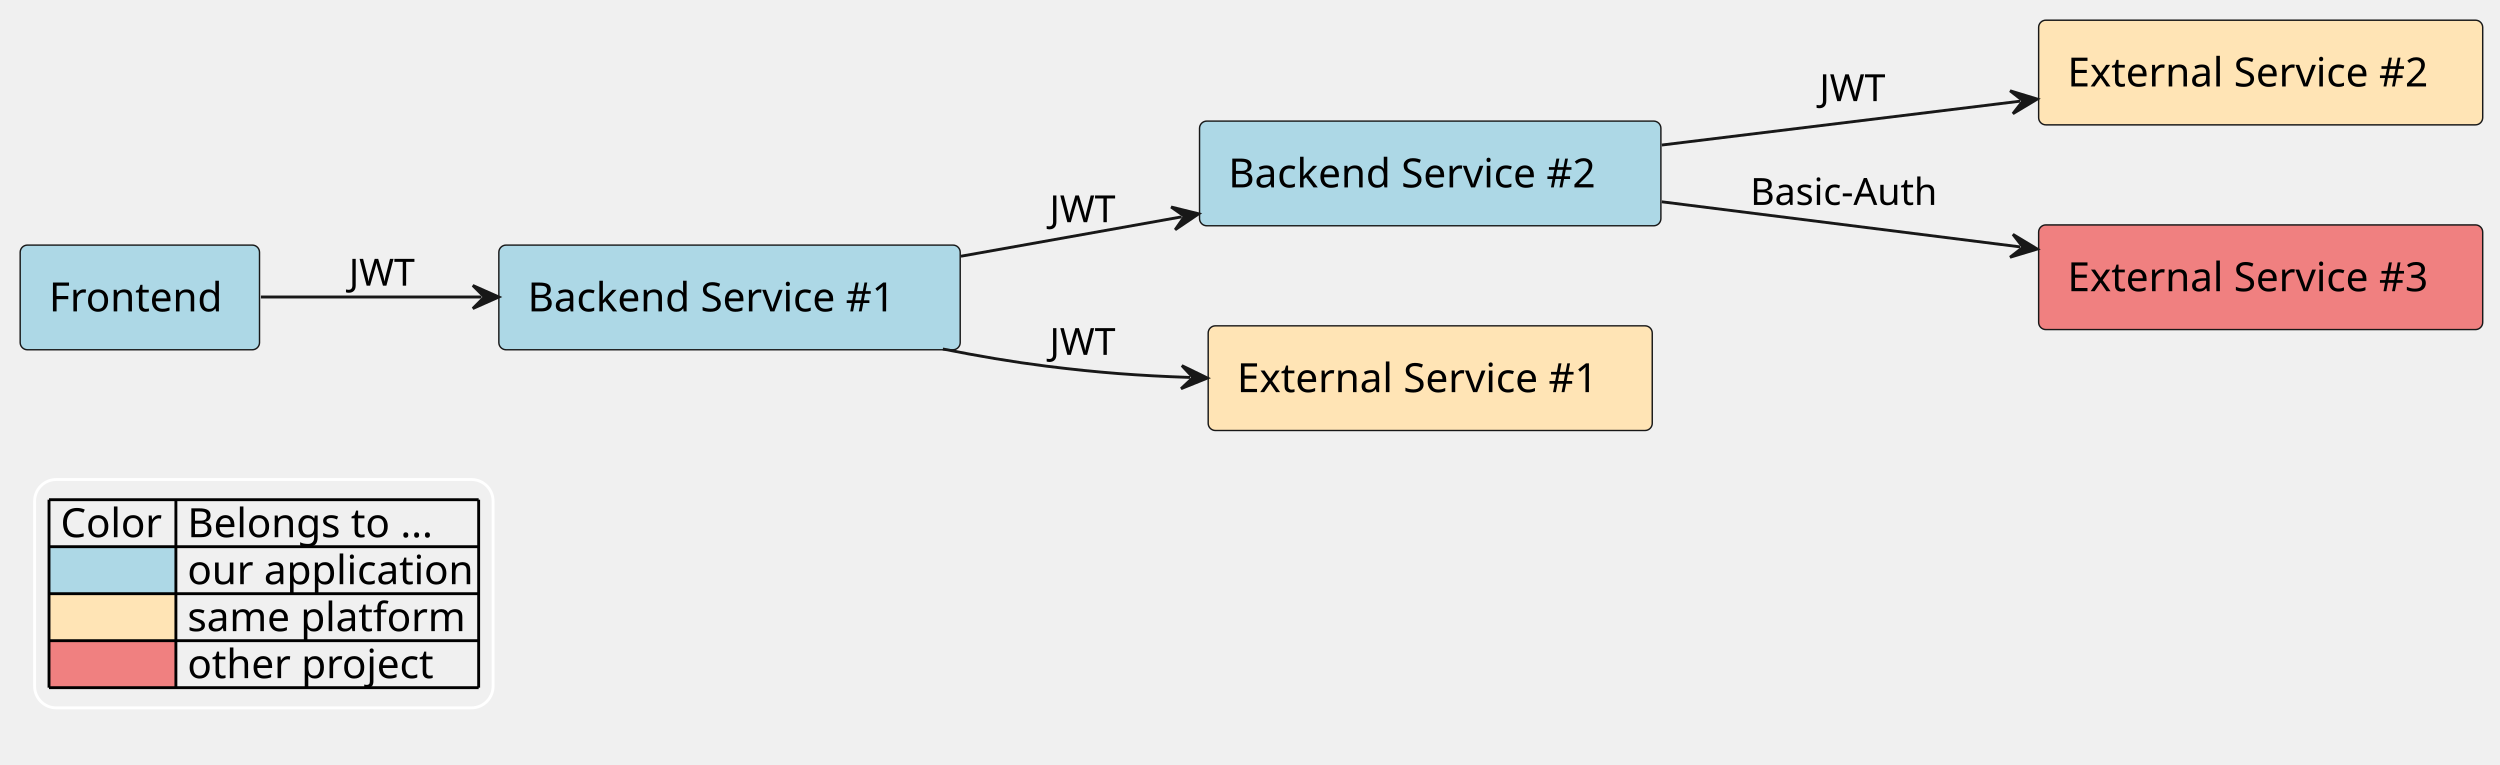
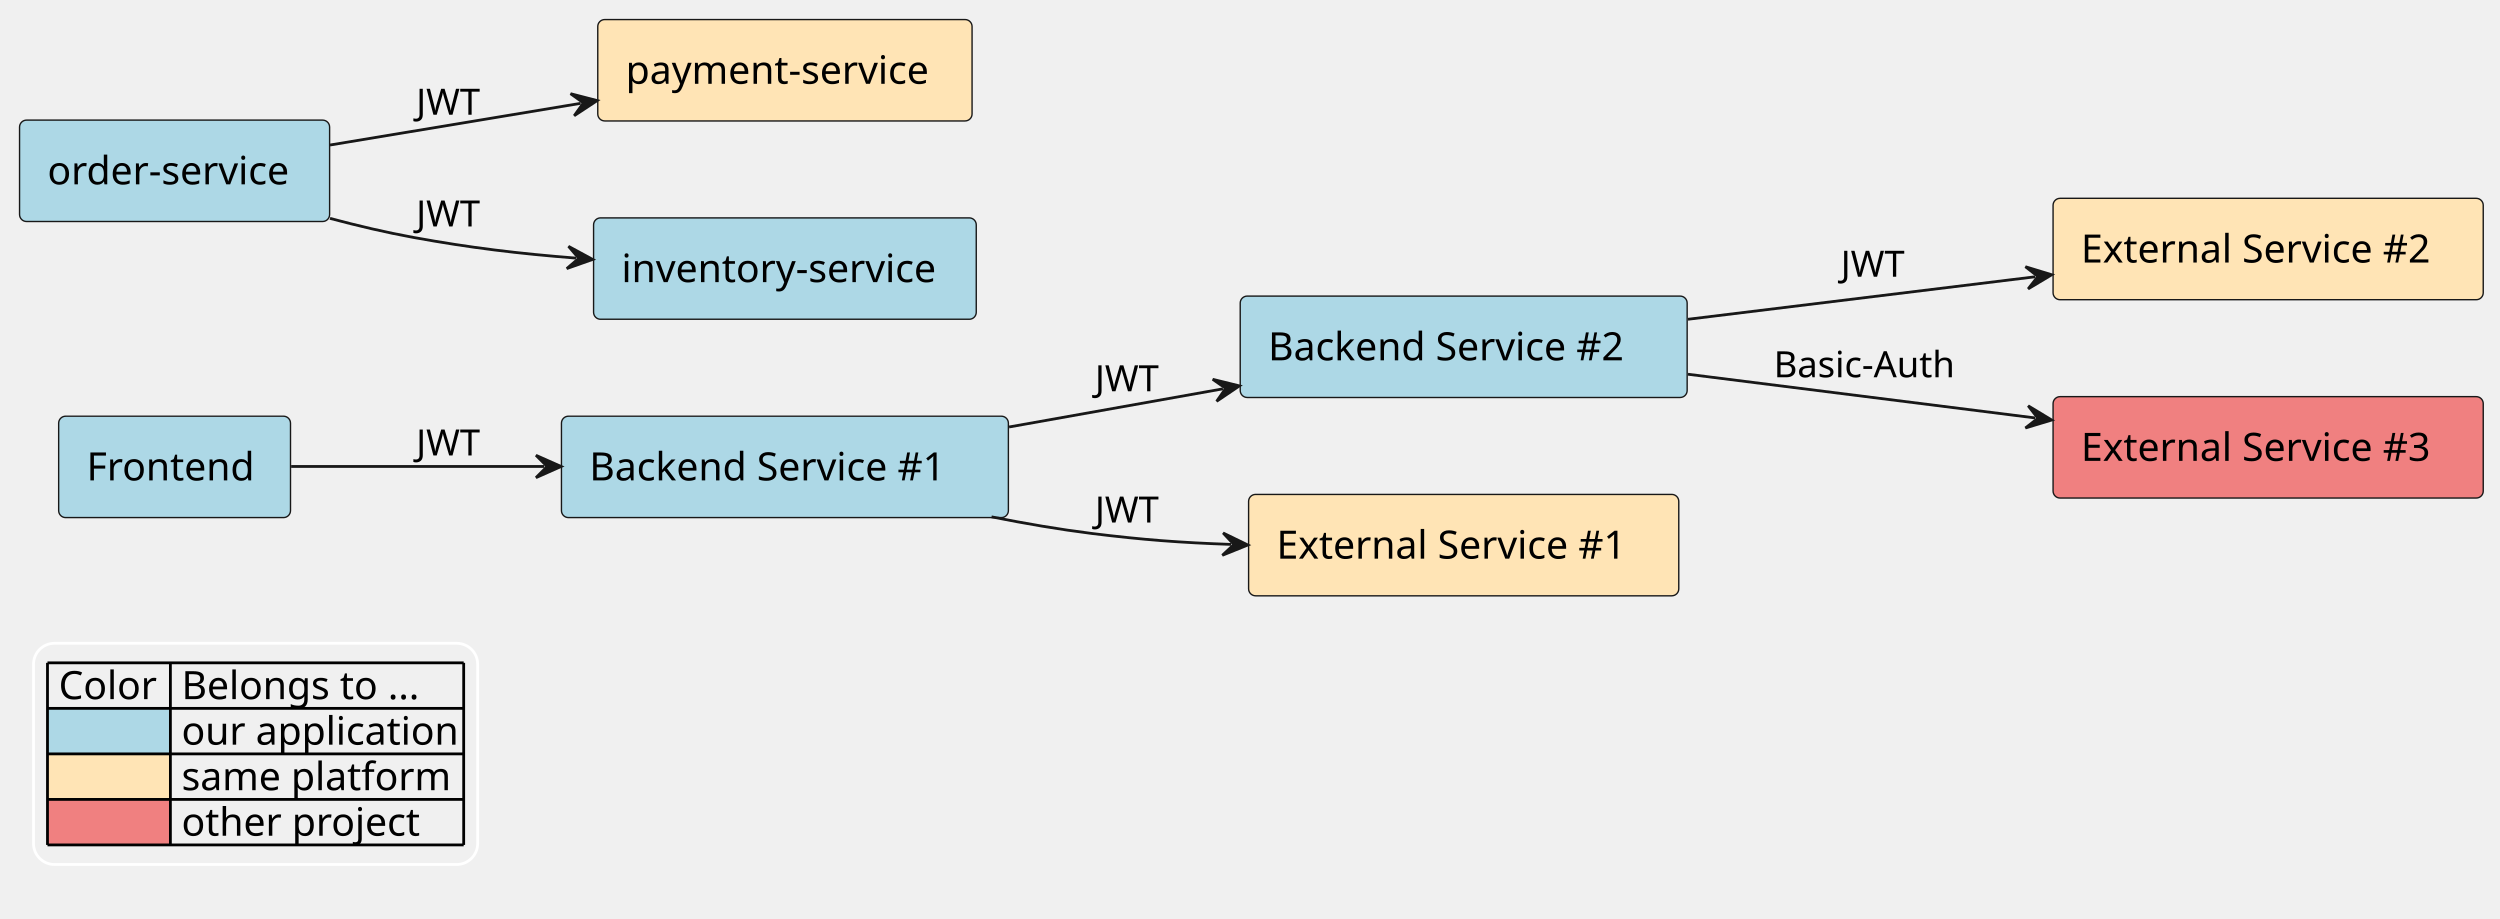
- <svg xmlns="http://www.w3.org/2000/svg" contentStyleType="text/css" height="265px" preserveAspectRatio="none" style="width:867px;height:265px;background:#FFFFFF;" version="1.1" viewBox="0 0 867 265" width="867px" zoomAndPan="magnify">
+ <svg xmlns="http://www.w3.org/2000/svg" contentStyleType="text/css" height="329px" preserveAspectRatio="none" style="width:895px;height:329px;background:#FFFFFF;" version="1.1" viewBox="0 0 895 329" width="895px" zoomAndPan="magnify">
  <defs />
  <g>
    <g id="elem_platform__application__backend_service_1">
-       <rect fill="#ADD8E6" height="36.297" rx="2.5" ry="2.5" style="stroke:#181818;stroke-width:0.5;" width="160" x="173" y="85" />
-       <text fill="#000000" font-family="sans-serif" font-size="14" lengthAdjust="spacing" textLength="140" x="183" y="107.995">Backend Service #1</text>
+       <rect fill="#ADD8E6" height="36.297" rx="2.5" ry="2.5" style="stroke:#181818;stroke-width:0.5;" width="160" x="201" y="149" />
+       <text fill="#000000" font-family="sans-serif" font-size="14" lengthAdjust="spacing" textLength="140" x="211" y="171.995">Backend Service #1</text>
+     </g>
+     <g id="elem_platform__application__frontend">
+       <rect fill="#ADD8E6" height="36.297" rx="2.5" ry="2.5" style="stroke:#181818;stroke-width:0.5;" width="83" x="21" y="149" />
+       <text fill="#000000" font-family="sans-serif" font-size="14" lengthAdjust="spacing" textLength="63" x="31" y="171.995">Frontend</text>
    </g>
    <g id="elem_platform__application__backend_service_2">
-       <rect fill="#ADD8E6" height="36.297" rx="2.5" ry="2.5" style="stroke:#181818;stroke-width:0.5;" width="160" x="416" y="42" />
-       <text fill="#000000" font-family="sans-serif" font-size="14" lengthAdjust="spacing" textLength="140" x="426" y="64.995">Backend Service #2</text>
+       <rect fill="#ADD8E6" height="36.297" rx="2.5" ry="2.5" style="stroke:#181818;stroke-width:0.5;" width="160" x="444" y="106" />
+       <text fill="#000000" font-family="sans-serif" font-size="14" lengthAdjust="spacing" textLength="140" x="454" y="128.995">Backend Service #2</text>
    </g>
-     <g id="elem_platform__application__frontend">
-       <rect fill="#ADD8E6" height="36.297" rx="2.5" ry="2.5" style="stroke:#181818;stroke-width:0.5;" width="83" x="7" y="85" />
-       <text fill="#000000" font-family="sans-serif" font-size="14" lengthAdjust="spacing" textLength="63" x="17" y="107.995">Frontend</text>
+     <g id="elem_order_service">
+       <rect fill="#ADD8E6" height="36.297" rx="2.5" ry="2.5" style="stroke:#181818;stroke-width:0.5;" width="111" x="7" y="43" />
+       <text fill="#000000" font-family="sans-serif" font-size="14" lengthAdjust="spacing" textLength="91" x="17" y="65.995">order-service</text>
    </g>
    <g id="elem_platform__external_service_1">
-       <rect fill="#FFE4B5" height="36.297" rx="2.5" ry="2.5" style="stroke:#181818;stroke-width:0.5;" width="154" x="419" y="113" />
-       <text fill="#000000" font-family="sans-serif" font-size="14" lengthAdjust="spacing" textLength="134" x="429" y="135.995">External Service #1</text>
+       <rect fill="#FFE4B5" height="36.297" rx="2.5" ry="2.5" style="stroke:#181818;stroke-width:0.5;" width="154" x="447" y="177" />
+       <text fill="#000000" font-family="sans-serif" font-size="14" lengthAdjust="spacing" textLength="134" x="457" y="199.995">External Service #1</text>
    </g>
    <g id="elem_platform__external_service_2">
-       <rect fill="#FFE4B5" height="36.297" rx="2.5" ry="2.5" style="stroke:#181818;stroke-width:0.5;" width="154" x="707" y="7" />
-       <text fill="#000000" font-family="sans-serif" font-size="14" lengthAdjust="spacing" textLength="134" x="717" y="29.995">External Service #2</text>
+       <rect fill="#FFE4B5" height="36.297" rx="2.5" ry="2.5" style="stroke:#181818;stroke-width:0.5;" width="154" x="735" y="71" />
+       <text fill="#000000" font-family="sans-serif" font-size="14" lengthAdjust="spacing" textLength="134" x="745" y="93.995">External Service #2</text>
    </g>
    <g id="elem_other_project__external_service_3">
-       <rect fill="#F08080" height="36.297" rx="2.5" ry="2.5" style="stroke:#181818;stroke-width:0.5;" width="154" x="707" y="78" />
-       <text fill="#000000" font-family="sans-serif" font-size="14" lengthAdjust="spacing" textLength="134" x="717" y="100.995">External Service #3</text>
+       <rect fill="#F08080" height="36.297" rx="2.5" ry="2.5" style="stroke:#181818;stroke-width:0.5;" width="154" x="735" y="142" />
+       <text fill="#000000" font-family="sans-serif" font-size="14" lengthAdjust="spacing" textLength="134" x="745" y="164.995">External Service #3</text>
+     </g>
+     <g id="elem_payment_service">
+       <rect fill="#FFE4B5" height="36.297" rx="2.5" ry="2.5" style="stroke:#181818;stroke-width:0.5;" width="134" x="214" y="7" />
+       <text fill="#000000" font-family="sans-serif" font-size="14" lengthAdjust="spacing" textLength="114" x="224" y="29.995">payment-service</text>
+     </g>
+     <g id="elem_inventory_service">
+       <rect fill="#ADD8E6" height="36.297" rx="2.5" ry="2.5" style="stroke:#181818;stroke-width:0.5;" width="137" x="212.5" y="78" />
+       <text fill="#000000" font-family="sans-serif" font-size="14" lengthAdjust="spacing" textLength="117" x="222.5" y="100.995">inventory-service</text>
    </g>
    <g id="link_platform__application__backend_service_1_platform__external_service_1">
-       <path d="M326.97,121.03 C338.94,123.42 351.27,125.54 363,127 C380.97,129.23 394.434,130.26 412.734,130.9 " fill="none" id="platform__application__backend_service_1-to-platform__external_service_1" style="stroke:#181818;stroke-width:1.0;" />
-       <polygon fill="#181818" points="418.73,131.11,409.875,126.798,413.733,130.935,409.596,134.793,418.73,131.11" style="stroke:#181818;stroke-width:1.0;" />
-       <text fill="#000000" font-family="sans-serif" font-size="13" lengthAdjust="spacing" textLength="21" x="364" y="123.067">JWT</text>
+       <path d="M354.97,185.03 C366.94,187.42 379.27,189.54 391,191 C408.97,193.23 422.434,194.26 440.734,194.9 " fill="none" id="platform__application__backend_service_1-to-platform__external_service_1" style="stroke:#181818;stroke-width:1.0;" />
+       <polygon fill="#181818" points="446.73,195.11,437.875,190.798,441.733,194.935,437.596,198.793,446.73,195.11" style="stroke:#181818;stroke-width:1.0;" />
+       <text fill="#000000" font-family="sans-serif" font-size="13" lengthAdjust="spacing" textLength="21" x="392" y="187.067">JWT</text>
    </g>
    <g id="link_platform__application__backend_service_1_platform__application__backend_service_2">
-       <path d="M333.25,88.86 C359.72,84.14 383.313,79.922 409.803,75.203 " fill="none" id="platform__application__backend_service_1-to-platform__application__backend_service_2" style="stroke:#181818;stroke-width:1.0;" />
-       <polygon fill="#181818" points="415.71,74.15,406.148,71.791,410.788,75.027,407.551,79.667,415.71,74.15" style="stroke:#181818;stroke-width:1.0;" />
-       <text fill="#000000" font-family="sans-serif" font-size="13" lengthAdjust="spacing" textLength="21" x="364" y="77.067">JWT</text>
+       <path d="M361.25,152.86 C387.72,148.14 411.313,143.923 437.803,139.202 " fill="none" id="platform__application__backend_service_1-to-platform__application__backend_service_2" style="stroke:#181818;stroke-width:1.0;" />
+       <polygon fill="#181818" points="443.71,138.15,434.148,135.791,438.788,139.027,435.551,143.667,443.71,138.15" style="stroke:#181818;stroke-width:1.0;" />
+       <text fill="#000000" font-family="sans-serif" font-size="13" lengthAdjust="spacing" textLength="21" x="392" y="140.067">JWT</text>
+     </g>
+     <g id="link_platform__application__frontend_platform__application__backend_service_1">
+       <path d="M104.22,167 C131.41,167 162.07,167 194.88,167 " fill="none" id="platform__application__frontend-to-platform__application__backend_service_1" style="stroke:#181818;stroke-width:1.0;" />
+       <polygon fill="#181818" points="200.88,167,191.88,163,195.88,167,191.88,171,200.88,167" style="stroke:#181818;stroke-width:1.0;" />
+       <text fill="#000000" font-family="sans-serif" font-size="13" lengthAdjust="spacing" textLength="21" x="149" y="163.067">JWT</text>
    </g>
    <g id="link_platform__application__backend_service_2_platform__external_service_2">
-       <path d="M576.29,50.3 C616.95,45.32 660.304,40.019 700.564,35.089 " fill="none" id="platform__application__backend_service_2-to-platform__external_service_2" style="stroke:#181818;stroke-width:1.0;" />
-       <polygon fill="#181818" points="706.52,34.36,697.101,31.484,701.557,34.968,698.073,39.424,706.52,34.36" style="stroke:#181818;stroke-width:1.0;" />
-       <text fill="#000000" font-family="sans-serif" font-size="13" lengthAdjust="spacing" textLength="21" x="631" y="35.067">JWT</text>
+       <path d="M604.29,114.3 C644.95,109.32 688.304,104.019 728.564,99.089 " fill="none" id="platform__application__backend_service_2-to-platform__external_service_2" style="stroke:#181818;stroke-width:1.0;" />
+       <polygon fill="#181818" points="734.52,98.36,725.101,95.484,729.557,98.968,726.073,103.424,734.52,98.36" style="stroke:#181818;stroke-width:1.0;" />
+       <text fill="#000000" font-family="sans-serif" font-size="13" lengthAdjust="spacing" textLength="21" x="659" y="99.067">JWT</text>
    </g>
    <g id="link_platform__application__backend_service_2_other_project__external_service_3">
-       <path d="M576.29,69.98 C616.95,75.1 660.307,80.562 700.567,85.622 " fill="none" id="platform__application__backend_service_2-to-other_project__external_service_3" style="stroke:#181818;stroke-width:1.0;" />
-       <polygon fill="#181818" points="706.52,86.37,698.089,81.279,701.559,85.746,697.091,89.216,706.52,86.37" style="stroke:#181818;stroke-width:1.0;" />
-       <text fill="#000000" font-family="sans-serif" font-size="13" lengthAdjust="spacing" textLength="69" x="607" y="71.067">Basic-Auth</text>
+       <path d="M604.29,133.98 C644.95,139.1 688.307,144.562 728.567,149.622 " fill="none" id="platform__application__backend_service_2-to-other_project__external_service_3" style="stroke:#181818;stroke-width:1.0;" />
+       <polygon fill="#181818" points="734.52,150.37,726.089,145.279,729.559,149.746,725.091,153.216,734.52,150.37" style="stroke:#181818;stroke-width:1.0;" />
+       <text fill="#000000" font-family="sans-serif" font-size="13" lengthAdjust="spacing" textLength="69" x="635" y="135.067">Basic-Auth</text>
    </g>
-     <g id="link_platform__application__frontend_platform__application__backend_service_1">
-       <path d="M90.48,103 C114.17,103 138.78,103 166.98,103 " fill="none" id="platform__application__frontend-to-platform__application__backend_service_1" style="stroke:#181818;stroke-width:1.0;" />
-       <polygon fill="#181818" points="172.98,103,163.98,99,167.98,103,163.98,107,172.98,103" style="stroke:#181818;stroke-width:1.0;" />
-       <text fill="#000000" font-family="sans-serif" font-size="13" lengthAdjust="spacing" textLength="21" x="121" y="99.067">JWT</text>
+     <g id="link_order_service_payment_service">
+       <path d="M118.13,51.92 C147.19,47.08 177.231,42.083 207.871,36.993 " fill="none" id="order_service-to-payment_service" style="stroke:#181818;stroke-width:1.0;" />
+       <polygon fill="#181818" points="213.79,36.01,204.256,33.539,208.858,36.829,205.567,41.431,213.79,36.01" style="stroke:#181818;stroke-width:1.0;" />
+       <text fill="#000000" font-family="sans-serif" font-size="13" lengthAdjust="spacing" textLength="21" x="149" y="41.067">JWT</text>
    </g>
-     <rect fill="none" height="79.188" id="_legend" rx="7.5" ry="7.5" style="stroke:#FFFFFF;stroke-width:1.0;" width="159" x="12" y="166.297" />
-     <text fill="#000000" font-family="sans-serif" font-size="14" lengthAdjust="spacing" textLength="36" x="21" y="186.292">Color</text>
-     <text fill="#000000" font-family="sans-serif" font-size="14" lengthAdjust="spacing" textLength="91" x="65" y="186.292">Belongs to ...</text>
-     <rect fill="#ADD8E6" height="16.297" style="stroke:none;stroke-width:1.0;" width="44" x="17" y="189.594" />
-     <text fill="#000000" font-family="sans-serif" font-size="14" lengthAdjust="spacing" textLength="4" x="17" y="202.589"> </text>
-     <text fill="#000000" font-family="sans-serif" font-size="14" lengthAdjust="spacing" textLength="101" x="65" y="202.589">our application</text>
-     <rect fill="#FFE4B5" height="16.297" style="stroke:none;stroke-width:1.0;" width="44" x="17" y="205.891" />
-     <text fill="#000000" font-family="sans-serif" font-size="14" lengthAdjust="spacing" textLength="4" x="17" y="218.886"> </text>
-     <text fill="#000000" font-family="sans-serif" font-size="14" lengthAdjust="spacing" textLength="98" x="65" y="218.886">same platform</text>
-     <rect fill="#F08080" height="16.297" style="stroke:none;stroke-width:1.0;" width="44" x="17" y="222.188" />
-     <text fill="#000000" font-family="sans-serif" font-size="14" lengthAdjust="spacing" textLength="4" x="17" y="235.183"> </text>
-     <text fill="#000000" font-family="sans-serif" font-size="14" lengthAdjust="spacing" textLength="89" x="65" y="235.183">other project</text>
-     <line style="stroke:#000000;stroke-width:1.0;" x1="17" x2="166" y1="173.297" y2="173.297" />
-     <line style="stroke:#000000;stroke-width:1.0;" x1="17" x2="166" y1="189.594" y2="189.594" />
-     <line style="stroke:#000000;stroke-width:1.0;" x1="17" x2="166" y1="205.891" y2="205.891" />
-     <line style="stroke:#000000;stroke-width:1.0;" x1="17" x2="166" y1="222.188" y2="222.188" />
-     <line style="stroke:#000000;stroke-width:1.0;" x1="17" x2="166" y1="238.484" y2="238.484" />
-     <line style="stroke:#000000;stroke-width:1.0;" x1="17" x2="17" y1="173.297" y2="238.484" />
-     <line style="stroke:#000000;stroke-width:1.0;" x1="61" x2="61" y1="173.297" y2="238.484" />
-     <line style="stroke:#000000;stroke-width:1.0;" x1="166" x2="166" y1="173.297" y2="238.484" />
+     <g id="link_order_service_inventory_service">
+       <path d="M118.14,78.18 C128,80.81 138.25,83.23 148,85 C168.7,88.77 185.489,90.766 206.199,92.406 " fill="none" id="order_service-to-inventory_service" style="stroke:#181818;stroke-width:1.0;" />
+       <polygon fill="#181818" points="212.18,92.88,203.524,88.182,207.196,92.485,202.892,96.157,212.18,92.88" style="stroke:#181818;stroke-width:1.0;" />
+       <text fill="#000000" font-family="sans-serif" font-size="13" lengthAdjust="spacing" textLength="21" x="149" y="81.067">JWT</text>
+     </g>
+     <rect fill="none" height="79.188" id="_legend" rx="7.5" ry="7.5" style="stroke:#FFFFFF;stroke-width:1.0;" width="159" x="12" y="230.297" />
+     <text fill="#000000" font-family="sans-serif" font-size="14" lengthAdjust="spacing" textLength="36" x="21" y="250.292">Color</text>
+     <text fill="#000000" font-family="sans-serif" font-size="14" lengthAdjust="spacing" textLength="91" x="65" y="250.292">Belongs to ...</text>
+     <rect fill="#ADD8E6" height="16.297" style="stroke:none;stroke-width:1.0;" width="44" x="17" y="253.594" />
+     <text fill="#000000" font-family="sans-serif" font-size="14" lengthAdjust="spacing" textLength="4" x="17" y="266.589"> </text>
+     <text fill="#000000" font-family="sans-serif" font-size="14" lengthAdjust="spacing" textLength="101" x="65" y="266.589">our application</text>
+     <rect fill="#FFE4B5" height="16.297" style="stroke:none;stroke-width:1.0;" width="44" x="17" y="269.891" />
+     <text fill="#000000" font-family="sans-serif" font-size="14" lengthAdjust="spacing" textLength="4" x="17" y="282.886"> </text>
+     <text fill="#000000" font-family="sans-serif" font-size="14" lengthAdjust="spacing" textLength="98" x="65" y="282.886">same platform</text>
+     <rect fill="#F08080" height="16.297" style="stroke:none;stroke-width:1.0;" width="44" x="17" y="286.188" />
+     <text fill="#000000" font-family="sans-serif" font-size="14" lengthAdjust="spacing" textLength="4" x="17" y="299.183"> </text>
+     <text fill="#000000" font-family="sans-serif" font-size="14" lengthAdjust="spacing" textLength="89" x="65" y="299.183">other project</text>
+     <line style="stroke:#000000;stroke-width:1.0;" x1="17" x2="166" y1="237.297" y2="237.297" />
+     <line style="stroke:#000000;stroke-width:1.0;" x1="17" x2="166" y1="253.594" y2="253.594" />
+     <line style="stroke:#000000;stroke-width:1.0;" x1="17" x2="166" y1="269.891" y2="269.891" />
+     <line style="stroke:#000000;stroke-width:1.0;" x1="17" x2="166" y1="286.188" y2="286.188" />
+     <line style="stroke:#000000;stroke-width:1.0;" x1="17" x2="166" y1="302.484" y2="302.484" />
+     <line style="stroke:#000000;stroke-width:1.0;" x1="17" x2="17" y1="237.297" y2="302.484" />
+     <line style="stroke:#000000;stroke-width:1.0;" x1="61" x2="61" y1="237.297" y2="302.484" />
+     <line style="stroke:#000000;stroke-width:1.0;" x1="166" x2="166" y1="237.297" y2="302.484" />
  </g>
</svg>
